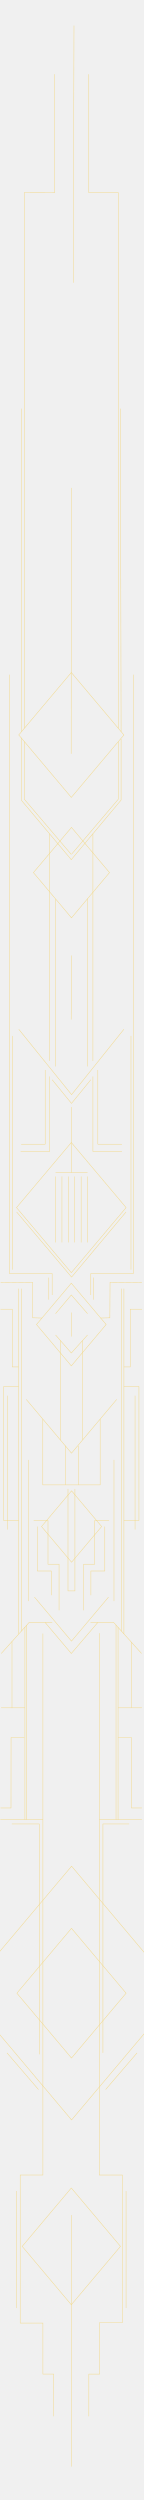
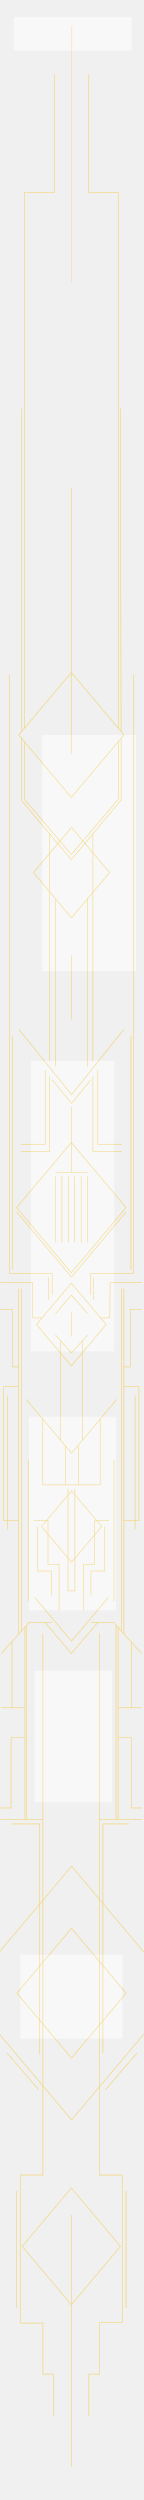
- <svg xmlns="http://www.w3.org/2000/svg" version="1.1" id="Calque_1" x="0px" y="0px" viewBox="0 0 320 5588.8" style="enable-background:new 0 0 320 5588.8;" xml:space="preserve">
+ <svg xmlns="http://www.w3.org/2000/svg" version="1.1" x="0px" y="0px" viewBox="0 0 320 5588.8" style="enable-background:new 0 0 320 5588.8;" xml:space="preserve">
  <style type="text/css">
- 	.st0{fill:none;stroke:#F2D783;stroke-miterlimit:10;}
+ 	.st0{opacity:0.5;fill:#FFFFFF;}
+ 	.st1{fill:none;stroke:#F2D783;stroke-miterlimit:10;}
+ 	.st2{opacity:0.21;fill:#F2D783;}
+ 	.st3{fill:none;stroke:#000000;stroke-miterlimit:10;}
</style>
-   <g>
-     <polyline class="st0" points="317.2,2867.2 246,2866.5 245.6,2946 225,2946.5  " />
-     <polygon class="st0" points="237.3,2961 159.4,3053.5 81.6,2961 159.4,2868.6  " />
-     <polyline class="st0" points="1.4,2867.2 72.6,2866.5 73.1,2946 93.6,2946.5  " />
-     <line class="st0" x1="271.1" y1="2880.7" x2="271.1" y2="3646.6" />
-     <line class="st0" x1="47.5" y1="2880.7" x2="47.5" y2="3646.6" />
-     <line class="st0" x1="277" y1="2880.7" x2="277" y2="3652.5" />
-     <line class="st0" x1="41.9" y1="2880.7" x2="41.9" y2="3652.5" />
-     <polyline class="st0" points="124.2,2936.7 159.4,2894.9 195.7,2936.7  " />
-     <polyline class="st0" points="124.2,2984.4 159.4,3024.7 195.7,2984.4  " />
-     <line class="st0" x1="135.1" y1="2996.9" x2="135.1" y2="3218.9" />
-     <line class="st0" x1="184.9" y1="2996.9" x2="184.9" y2="3218.9" />
-     <polyline class="st0" points="260.9,3128.4 159.8,3248.6 58.7,3128.4  " />
-     <polyline class="st0" points="1.1,2926.7 27.4,2926.7 27.4,3055.8 41.6,3055.8  " />
-     <polyline class="st0" points="317.5,2926.7 291.1,2926.7 291.1,3055.8 277,3055.8  " />
-     <polyline class="st0" points="95.7,3172.3 95.7,3319.5 223.9,3319.5 223.9,3172.3  " />
-     <line class="st0" x1="145.9" y1="3232.1" x2="145.9" y2="3319.5" />
-     <line class="st0" x1="174.9" y1="3232.1" x2="174.9" y2="3319.5" />
-     <polyline class="st0" points="277,3099.6 310.6,3099.6 310.6,3399.1 277,3399.1  " />
-     <polyline class="st0" points="41.9,3099.6 8.3,3099.6 8.3,3399.1 41.9,3399.1  " />
-     <line class="st0" x1="301.9" y1="3119.9" x2="301.9" y2="3419.4" />
-     <line class="st0" x1="16.7" y1="3119.9" x2="16.7" y2="3419.4" />
-     <polyline class="st0" points="243.8,3399.1 211.8,3399.1 211.8,3496.8 187.1,3496.8 187.1,3599.9  " />
-     <polyline class="st0" points="75.3,3399.1 107.3,3399.1 107.3,3496.8 132,3496.8 132,3599.9  " />
-     <line class="st0" x1="64.3" y1="3263.6" x2="64.3" y2="3579.3" />
-     <line class="st0" x1="254.8" y1="3263.6" x2="254.8" y2="3579.3" />
-     <polyline class="st0" points="152,3328.5 152,3556.5 167.5,3556.5 167.5,3328.5  " />
-     <polygon class="st0" points="227.2,3412.6 160,3492.4 92.8,3412.6 160,3332.8  " />
-     <polyline class="st0" points="83.5,3412.6 83.5,3512 114.5,3512 114.5,3566.2  " />
-     <polyline class="st0" points="234.3,3412.6 234.3,3512 203.2,3512 203.2,3566.2  " />
-     <polyline class="st0" points="242.6,3570.4 159.8,3668.8 77,3570.4  " />
-     <polyline class="st0" points="202.4,3627 254,3627 316.4,3696.4  " />
-     <polyline class="st0" points="116.8,3627 65.2,3627 2.8,3696.4  " />
-     <polyline class="st0" points="100.8,3627 159.4,3696.4 218.7,3627  " />
-     <line class="st0" x1="55.7" y1="4067.7" x2="55.7" y2="3637.5" />
-     <line class="st0" x1="263.9" y1="3637.5" x2="263.9" y2="4067.7" />
-     <line class="st0" x1="263.9" y1="3817.9" x2="317.2" y2="3817.9" />
-     <line class="st0" x1="2.4" y1="3817.9" x2="55.8" y2="3817.9" />
-     <line class="st0" x1="59.8" y1="3632.9" x2="59.8" y2="4067.7" />
-     <line class="st0" x1="259.4" y1="3632.9" x2="259.4" y2="4067.7" />
-     <line class="st0" x1="159.4" y1="1090.7" x2="159.1" y2="1685.2" />
-     <line class="st0" x1="159.8" y1="2136" x2="159.1" y2="2279.3" />
-     <line class="st0" x1="159.3" y1="2934.2" x2="159.6" y2="2987.9" />
-     <line class="st0" x1="26.8" y1="3669.5" x2="26.8" y2="3818.6" />
-     <line class="st0" x1="293.7" y1="3671.1" x2="293.7" y2="3817.9" />
-     <polyline class="st0" points="263.9,3884.3 293.7,3884.3 293.8,4041.7 317.2,4041.7  " />
-     <polyline class="st0" points="54.5,3884.3 24.7,3884.3 24.6,4041.7 1.1,4041.7  " />
-     <path class="st0" d="M221.4,4711.4" />
-     <polyline class="st0" points="95.9,3651.8 95.9,4862.3 45.1,4862.3 45.1,5193.3 95.9,5193.3 95.9,5307.3 120,5307.3 120,5401.7     " />
-     <path class="st0" d="M152,4679.2" />
-     <path class="st0" d="M152,3619.1" />
-     <path class="st0" d="M372.2,4886.7" />
-     <polygon class="st0" points="398.8,4455.5 160,4739.2 -78.8,4455.5 160,4171.9  " />
-     <polygon class="st0" points="281.9,4455.8 159.8,4600.8 37.7,4455.8 159.8,4310.8  " />
-     <polyline class="st0" points="264.4,1628 264.4,466.1 264.4,430.6 198.5,430.6 198.5,165.9  " />
-     <line class="st0" x1="48.1" y1="913.4" x2="48.1" y2="1635.7" />
-     <line class="st0" x1="269.3" y1="913.4" x2="270.7" y2="1635.5" />
-     <polygon class="st0" points="277,1643 159.4,1782.6 41.9,1643 159.4,1503.4  " />
-     <path class="st0" d="M277,1643" />
-     <polyline class="st0" points="270.7,1652.1 270.7,1788.6 159.3,1921.8 48.1,1789.4 48,1649.3  " />
-     <polyline class="st0" points="264.5,1657.9 264.5,1786.6 159.8,1909.8  " />
-     <path class="st0" d="M159.1,1909.8" />
-     <path class="st0" d="M54.3,1657.9" />
-     <polyline class="st0" points="54.3,1628 54.3,466.1 54.3,430.4 122.2,430.6 122.2,165.9  " />
-     <polyline class="st0" points="54.3,1657.9 54.3,1786.6 159.1,1909.8  " />
-     <polygon class="st0" points="244.8,1950.7 159.8,2051.8 74.7,1950.7 159.8,1849.7  " />
-     <line class="st0" x1="207.7" y1="1863.9" x2="207.7" y2="2371.7" />
-     <line class="st0" x1="110.9" y1="1863.9" x2="110.9" y2="2371.7" />
-     <line class="st0" x1="195.7" y1="2009.1" x2="195.7" y2="2384.1" />
-     <line class="st0" x1="124.2" y1="2009.9" x2="124.2" y2="2384.1" />
-     <polyline class="st0" points="298,1508.2 298,2847.1 203,2847.1 203,2895  " />
-     <polyline class="st0" points="21.3,1508.2 21.3,2847.1 116.6,2847.1 116.6,2894.9  " />
-     <polyline class="st0" points="277,2300.9 160,2447.1 41.9,2300.9  " />
-     <polyline class="st0" points="207.7,2406.4 207.7,2574.1 272.6,2574.1  " />
-     <polyline class="st0" points="110.9,2406.4 110.9,2574.1 46.1,2574.1  " />
-     <polyline class="st0" points="116.6,2413.8 159.8,2466.7 203,2413.8  " />
-     <line class="st0" x1="27.7" y1="2315.8" x2="27.7" y2="2838.3" />
-     <line class="st0" x1="292.8" y1="2315.8" x2="292.8" y2="2838.3" />
-     <polyline class="st0" points="218.7,2391.8 218.7,2557.9 272.6,2557.9  " />
-     <polyline class="st0" points="101,2391.8 101,2557.9 47.2,2557.9  " />
-     <line class="st0" x1="159.8" y1="2474.8" x2="159.4" y2="2621.4" />
-     <line class="st0" x1="124.2" y1="2621.4" x2="195.7" y2="2621.4" />
-     <line class="st0" x1="195.7" y1="2630" x2="195.7" y2="2777.5" />
-     <line class="st0" x1="124.2" y1="2630" x2="124.2" y2="2777.5" />
-     <line class="st0" x1="138.5" y1="2630" x2="138.5" y2="2777.5" />
-     <line class="st0" x1="181.4" y1="2630" x2="181.4" y2="2777.5" />
-     <line class="st0" x1="167.1" y1="2630" x2="167.1" y2="2777.5" />
-     <line class="st0" x1="152.8" y1="2630" x2="152.8" y2="2777.5" />
-     <polygon class="st0" points="281.9,2699.6 159.4,2845.1 36.9,2699.6 159.4,2554.1  " />
-     <polyline class="st0" points="281.8,2709.3 160,2855 37.1,2709.3  " />
-     <line class="st0" x1="209.6" y1="2856" x2="209.6" y2="2905.4" />
-     <line class="st0" x1="109.1" y1="2856" x2="109.1" y2="2905.4" />
-     <line class="st0" x1="221.9" y1="4067.7" x2="317.2" y2="4067.7" />
-     <line class="st0" x1="0.7" y1="4067.7" x2="96" y2="4067.7" />
-     <polyline class="st0" points="26.4,4077.5 87.8,4077.5 87.8,4592.5  " />
-     <polyline class="st0" points="288.6,4077.5 230.1,4077.5 230.1,4589.3  " />
-     <polyline class="st0" points="221.9,3651.1 221.9,4862.3 273.5,4862.3 273.7,5192.2 222.6,5192.2 222.7,5307.3 198.6,5307.3    198.6,5401.7  " />
-     <polygon class="st0" points="269.3,5021.8 159.4,5152.3 49.6,5021.8 159.4,4891.3  " />
-     <line class="st0" x1="281.8" y1="4898.1" x2="281.8" y2="5159.7" />
-     <line class="st0" x1="36.7" y1="4898.1" x2="36.7" y2="5159.7" />
-     <line class="st0" x1="236.1" y1="4671.2" x2="306.4" y2="4589.3" />
-     <line class="st0" x1="86" y1="4671.2" x2="15.7" y2="4589.3" />
+   <g id="Calque_1">
+     <rect x="30.8" y="38.1" class="st0" width="263.9" height="75.1" />
+     <g>
+       <polyline class="st1" points="317.2,2867.2 246,2866.5 245.6,2946 225,2946.5   " />
+       <polygon class="st1" points="237.3,2961 159.4,3053.5 81.6,2961 159.4,2868.6   " />
+       <polyline class="st1" points="1.4,2867.2 72.6,2866.5 73.1,2946 93.6,2946.5   " />
+       <line class="st1" x1="271.1" y1="2880.7" x2="271.1" y2="3646.6" />
+       <line class="st1" x1="47.5" y1="2880.7" x2="47.5" y2="3646.6" />
+       <line class="st1" x1="277" y1="2880.7" x2="277" y2="3652.5" />
+       <line class="st1" x1="41.9" y1="2880.7" x2="41.9" y2="3652.5" />
+       <polyline class="st1" points="124.2,2936.7 159.4,2894.9 195.7,2936.7   " />
+       <polyline class="st1" points="124.2,2984.4 159.4,3024.7 195.7,2984.4   " />
+       <line class="st1" x1="135.1" y1="2996.9" x2="135.1" y2="3218.9" />
+       <line class="st1" x1="184.9" y1="2996.9" x2="184.9" y2="3218.9" />
+       <polyline class="st1" points="260.9,3128.4 159.8,3248.6 58.7,3128.4   " />
+       <polyline class="st1" points="1.1,2926.7 27.4,2926.7 27.4,3055.8 41.6,3055.8   " />
+       <polyline class="st1" points="317.5,2926.7 291.1,2926.7 291.1,3055.8 277,3055.8   " />
+       <polyline class="st1" points="95.7,3172.3 95.7,3319.5 223.9,3319.5 223.9,3172.3   " />
+       <line class="st1" x1="145.9" y1="3232.1" x2="145.9" y2="3319.5" />
+       <line class="st1" x1="174.9" y1="3232.1" x2="174.9" y2="3319.5" />
+       <polyline class="st1" points="277,3099.6 310.6,3099.6 310.6,3399.1 277,3399.1   " />
+       <polyline class="st1" points="41.9,3099.6 8.3,3099.6 8.3,3399.1 41.9,3399.1   " />
+       <line class="st1" x1="301.9" y1="3119.9" x2="301.9" y2="3419.4" />
+       <line class="st1" x1="16.7" y1="3119.9" x2="16.7" y2="3419.4" />
+       <polyline class="st1" points="243.8,3399.1 211.8,3399.1 211.8,3496.8 187.1,3496.8 187.1,3599.9   " />
+       <polyline class="st1" points="75.3,3399.1 107.3,3399.1 107.3,3496.8 132,3496.8 132,3599.9   " />
+       <line class="st1" x1="64.3" y1="3263.6" x2="64.3" y2="3579.3" />
+       <line class="st1" x1="254.8" y1="3263.6" x2="254.8" y2="3579.3" />
+       <polyline class="st1" points="152,3328.5 152,3556.5 167.5,3556.5 167.5,3328.5   " />
+       <polygon class="st1" points="227.2,3412.6 160,3492.4 92.8,3412.6 160,3332.8   " />
+       <polyline class="st1" points="83.5,3412.6 83.5,3512 114.5,3512 114.5,3566.2   " />
+       <polyline class="st1" points="234.3,3412.6 234.3,3512 203.2,3512 203.2,3566.2   " />
+       <polyline class="st1" points="242.6,3570.4 159.8,3668.8 77,3570.4   " />
+       <polyline class="st1" points="202.4,3627 254,3627 316.4,3696.4   " />
+       <polyline class="st1" points="116.8,3627 65.2,3627 2.8,3696.4   " />
+       <polyline class="st1" points="100.8,3627 159.4,3696.4 218.7,3627   " />
+       <line class="st1" x1="55.7" y1="4067.7" x2="55.7" y2="3637.5" />
+       <line class="st1" x1="263.9" y1="3637.5" x2="263.9" y2="4067.7" />
+       <line class="st1" x1="263.9" y1="3817.9" x2="317.2" y2="3817.9" />
+       <line class="st1" x1="2.4" y1="3817.9" x2="55.8" y2="3817.9" />
+       <line class="st1" x1="59.8" y1="3632.9" x2="59.8" y2="4067.7" />
+       <line class="st1" x1="259.4" y1="3632.9" x2="259.4" y2="4067.7" />
+       <line class="st1" x1="159.4" y1="1090.7" x2="159.1" y2="1685.2" />
+       <line class="st1" x1="159.8" y1="2136" x2="159.1" y2="2279.3" />
+       <line class="st1" x1="159.3" y1="2934.2" x2="159.6" y2="2987.9" />
+       <line class="st1" x1="26.8" y1="3669.5" x2="26.8" y2="3818.6" />
+       <line class="st1" x1="293.7" y1="3671.1" x2="293.7" y2="3817.9" />
+       <polyline class="st1" points="263.9,3884.3 293.7,3884.3 293.8,4041.7 317.2,4041.7   " />
+       <polyline class="st1" points="54.5,3884.3 24.7,3884.3 24.6,4041.7 1.1,4041.7   " />
+       <polyline class="st1" points="95.9,3651.8 95.9,4862.3 45.1,4862.3 45.1,5193.3 95.9,5193.3 95.9,5307.3 120,5307.3 120,5401.7       " />
+       <polygon class="st1" points="398.8,4455.5 160,4739.2 -78.8,4455.5 160,4171.9   " />
+       <polygon class="st1" points="281.9,4455.8 159.8,4600.8 37.7,4455.8 159.8,4310.8   " />
+       <polyline class="st1" points="264.4,1628 264.4,466.1 264.4,430.6 198.5,430.6 198.5,165.9   " />
+       <line class="st1" x1="48.1" y1="913.4" x2="48.1" y2="1635.7" />
+       <line class="st1" x1="269.3" y1="913.4" x2="270.7" y2="1635.5" />
+       <polygon class="st1" points="277,1643 159.4,1782.6 41.9,1643 159.4,1503.4   " />
+       <polyline class="st1" points="270.7,1652.1 270.7,1788.6 159.3,1921.8 48.1,1789.4 48,1649.3   " />
+       <polyline class="st1" points="264.5,1657.9 264.5,1786.6 159.8,1909.8   " />
+       <polyline class="st1" points="54.3,1628 54.3,466.1 54.3,430.4 122.2,430.6 122.2,165.9   " />
+       <polyline class="st1" points="54.3,1657.9 54.3,1786.6 159.1,1909.8   " />
+       <polygon class="st1" points="244.8,1950.7 159.8,2051.8 74.7,1950.7 159.8,1849.7   " />
+       <line class="st1" x1="207.7" y1="1863.9" x2="207.7" y2="2371.7" />
+       <line class="st1" x1="110.9" y1="1863.9" x2="110.9" y2="2371.7" />
+       <line class="st1" x1="195.7" y1="2009.1" x2="195.7" y2="2384.1" />
+       <line class="st1" x1="124.2" y1="2009.9" x2="124.2" y2="2384.1" />
+       <polyline class="st1" points="298,1508.2 298,2847.1 203,2847.1 203,2895   " />
+       <polyline class="st1" points="21.3,1508.2 21.3,2847.1 116.6,2847.1 116.6,2894.9   " />
+       <polyline class="st1" points="277,2300.9 160,2447.1 41.9,2300.9   " />
+       <polyline class="st1" points="207.7,2406.4 207.7,2574.1 272.6,2574.1   " />
+       <polyline class="st1" points="110.9,2406.4 110.9,2574.1 46.1,2574.1   " />
+       <polyline class="st1" points="116.6,2413.8 159.8,2466.7 203,2413.8   " />
+       <line class="st1" x1="27.7" y1="2315.8" x2="27.7" y2="2838.3" />
+       <line class="st1" x1="292.8" y1="2315.8" x2="292.8" y2="2838.3" />
+       <polyline class="st1" points="218.7,2391.8 218.7,2557.9 272.6,2557.9   " />
+       <polyline class="st1" points="101,2391.8 101,2557.9 47.2,2557.9   " />
+       <line class="st1" x1="159.8" y1="2474.8" x2="159.4" y2="2621.4" />
+       <line class="st1" x1="124.2" y1="2621.4" x2="195.7" y2="2621.4" />
+       <line class="st1" x1="195.7" y1="2630" x2="195.7" y2="2777.5" />
+       <line class="st1" x1="124.2" y1="2630" x2="124.2" y2="2777.5" />
+       <line class="st1" x1="138.5" y1="2630" x2="138.5" y2="2777.5" />
+       <line class="st1" x1="181.4" y1="2630" x2="181.4" y2="2777.5" />
+       <line class="st1" x1="167.1" y1="2630" x2="167.1" y2="2777.5" />
+       <line class="st1" x1="152.8" y1="2630" x2="152.8" y2="2777.5" />
+       <polygon class="st1" points="281.9,2699.6 159.4,2845.1 36.9,2699.6 159.4,2554.1   " />
+       <polyline class="st1" points="281.8,2709.3 160,2855 37.1,2709.3   " />
+       <line class="st1" x1="209.6" y1="2856" x2="209.6" y2="2905.4" />
+       <line class="st1" x1="109.1" y1="2856" x2="109.1" y2="2905.4" />
+       <line class="st1" x1="221.9" y1="4067.7" x2="317.2" y2="4067.7" />
+       <line class="st1" x1="0.7" y1="4067.7" x2="96" y2="4067.7" />
+       <polyline class="st1" points="26.4,4077.5 87.8,4077.5 87.8,4592.5   " />
+       <polyline class="st1" points="288.6,4077.5 230.1,4077.5 230.1,4589.3   " />
+       <polyline class="st1" points="221.9,3651.1 221.9,4862.3 273.5,4862.3 273.7,5192.2 222.6,5192.2 222.7,5307.3 198.6,5307.3     198.6,5401.7   " />
+       <polygon class="st1" points="269.3,5021.8 159.4,5152.3 49.6,5021.8 159.4,4891.3   " />
+       <line class="st1" x1="281.8" y1="4898.1" x2="281.8" y2="5159.7" />
+       <line class="st1" x1="36.7" y1="4898.1" x2="36.7" y2="5159.7" />
+       <line class="st1" x1="236.1" y1="4671.2" x2="306.4" y2="4589.3" />
+       <line class="st1" x1="86" y1="4671.2" x2="15.7" y2="4589.3" />
+     </g>
+     <line class="st1" x1="159.4" y1="4951.8" x2="160" y2="5514.1" />
+     <line class="st1" x1="160.7" y1="57.2" x2="159.3" y2="632.1" />
+     <rect x="94.3" y="1643" class="st0" width="210" height="528" />
+     <rect x="69" y="2371.7" class="st0" width="186.3" height="649.3" />
+     <rect x="64.7" y="3167" class="st0" width="194.7" height="433" />
+     <rect x="77" y="3734.9" class="st0" width="173.5" height="294.2" />
+     <rect x="45.1" y="4369.9" class="st0" width="228.6" height="187.7" />
+     <g>
+       <polyline class="st1" points="317.2,2867.2 246,2866.5 245.6,2946 225,2946.5   " />
+       <polygon class="st1" points="237.3,2961 159.4,3053.5 81.6,2961 159.4,2868.6   " />
+       <polyline class="st1" points="1.4,2867.2 72.6,2866.5 73.1,2946 93.6,2946.5   " />
+       <line class="st1" x1="271.1" y1="2880.7" x2="271.1" y2="3646.6" />
+       <line class="st1" x1="47.5" y1="2880.7" x2="47.5" y2="3646.6" />
+       <line class="st1" x1="277" y1="2880.7" x2="277" y2="3652.5" />
+       <line class="st1" x1="41.9" y1="2880.7" x2="41.9" y2="3652.5" />
+       <polyline class="st1" points="124.2,2936.7 159.4,2894.9 195.7,2936.7   " />
+       <polyline class="st1" points="124.2,2984.4 159.4,3024.7 195.7,2984.4   " />
+       <line class="st1" x1="135.1" y1="2996.9" x2="135.1" y2="3218.9" />
+       <line class="st1" x1="184.9" y1="2996.9" x2="184.9" y2="3218.9" />
+       <polyline class="st1" points="260.9,3128.4 159.8,3248.6 58.7,3128.4   " />
+       <polyline class="st1" points="1.1,2926.7 27.4,2926.7 27.4,3055.8 41.6,3055.8   " />
+       <polyline class="st1" points="317.5,2926.7 291.1,2926.7 291.1,3055.8 277,3055.8   " />
+       <polyline class="st1" points="95.7,3172.3 95.7,3319.5 223.9,3319.5 223.9,3172.3   " />
+       <line class="st1" x1="145.9" y1="3232.1" x2="145.9" y2="3319.5" />
+       <line class="st1" x1="174.9" y1="3232.1" x2="174.9" y2="3319.5" />
+       <polyline class="st1" points="277,3099.6 310.6,3099.6 310.6,3399.1 277,3399.1   " />
+       <polyline class="st1" points="41.9,3099.6 8.3,3099.6 8.3,3399.1 41.9,3399.1   " />
+       <line class="st1" x1="301.9" y1="3119.9" x2="301.9" y2="3419.4" />
+       <line class="st1" x1="16.7" y1="3119.9" x2="16.7" y2="3419.4" />
+       <polyline class="st1" points="243.8,3399.1 211.8,3399.1 211.8,3496.8 187.1,3496.8 187.1,3599.9   " />
+       <polyline class="st1" points="75.3,3399.1 107.3,3399.1 107.3,3496.8 132,3496.8 132,3599.9   " />
+       <line class="st1" x1="64.3" y1="3263.6" x2="64.3" y2="3579.3" />
+       <line class="st1" x1="254.8" y1="3263.6" x2="254.8" y2="3579.3" />
+       <polyline class="st1" points="152,3328.5 152,3556.5 167.5,3556.5 167.5,3328.5   " />
+       <polygon class="st1" points="227.2,3412.6 160,3492.4 92.8,3412.6 160,3332.8   " />
+       <polyline class="st1" points="83.5,3412.6 83.5,3512 114.5,3512 114.5,3566.2   " />
+       <polyline class="st1" points="234.3,3412.6 234.3,3512 203.2,3512 203.2,3566.2   " />
+       <polyline class="st1" points="242.6,3570.4 159.8,3668.8 77,3570.4   " />
+       <polyline class="st1" points="202.4,3627 254,3627 316.4,3696.4   " />
+       <polyline class="st1" points="116.8,3627 65.2,3627 2.8,3696.4   " />
+       <polyline class="st1" points="100.8,3627 159.4,3696.4 218.7,3627   " />
+       <line class="st1" x1="55.7" y1="4067.7" x2="55.7" y2="3637.5" />
+       <line class="st1" x1="263.9" y1="3637.5" x2="263.9" y2="4067.7" />
+       <line class="st1" x1="263.9" y1="3817.9" x2="317.2" y2="3817.9" />
+       <line class="st1" x1="2.4" y1="3817.9" x2="55.8" y2="3817.9" />
+       <line class="st1" x1="59.8" y1="3632.9" x2="59.8" y2="4067.7" />
+       <line class="st1" x1="259.4" y1="3632.9" x2="259.4" y2="4067.7" />
+       <line class="st1" x1="159.4" y1="1090.7" x2="159.1" y2="1685.2" />
+       <line class="st1" x1="159.8" y1="2136" x2="159.1" y2="2279.3" />
+       <line class="st1" x1="159.3" y1="2934.2" x2="159.6" y2="2987.9" />
+       <line class="st1" x1="26.8" y1="3669.5" x2="26.8" y2="3818.6" />
+       <line class="st1" x1="293.7" y1="3671.1" x2="293.7" y2="3817.9" />
+       <polyline class="st1" points="263.9,3884.3 293.7,3884.3 293.8,4041.7 317.2,4041.7   " />
+       <polyline class="st1" points="54.5,3884.3 24.7,3884.3 24.6,4041.7 1.1,4041.7   " />
+       <polyline class="st1" points="95.9,3651.8 95.9,4862.3 45.1,4862.3 45.1,5193.3 95.9,5193.3 95.9,5307.3 120,5307.3 120,5401.7       " />
+       <polygon class="st1" points="398.8,4455.5 160,4739.2 -78.8,4455.5 160,4171.9   " />
+       <polygon class="st1" points="281.9,4455.8 159.8,4600.8 37.7,4455.8 159.8,4310.8   " />
+       <polyline class="st1" points="264.4,1628 264.4,466.1 264.4,430.6 198.5,430.6 198.5,165.9   " />
+       <line class="st1" x1="48.1" y1="913.4" x2="48.1" y2="1635.7" />
+       <line class="st1" x1="269.3" y1="913.4" x2="270.7" y2="1635.5" />
+       <polygon class="st1" points="277,1643 159.4,1782.6 41.9,1643 159.4,1503.4   " />
+       <polyline class="st1" points="270.7,1652.1 270.7,1788.6 159.3,1921.8 48.1,1789.4 48,1649.3   " />
+       <polyline class="st1" points="264.5,1657.9 264.5,1786.6 159.8,1909.8   " />
+       <polyline class="st1" points="54.3,1628 54.3,466.1 54.3,430.4 122.2,430.6 122.2,165.9   " />
+       <polyline class="st1" points="54.3,1657.9 54.3,1786.6 159.1,1909.8   " />
+       <polygon class="st1" points="244.8,1950.7 159.8,2051.8 74.7,1950.7 159.8,1849.7   " />
+       <line class="st1" x1="207.7" y1="1863.9" x2="207.7" y2="2371.7" />
+       <line class="st1" x1="110.9" y1="1863.9" x2="110.9" y2="2371.7" />
+       <line class="st1" x1="195.7" y1="2009.1" x2="195.7" y2="2384.1" />
+       <line class="st1" x1="124.2" y1="2009.9" x2="124.2" y2="2384.1" />
+       <polyline class="st1" points="298,1508.2 298,2847.1 203,2847.1 203,2895   " />
+       <polyline class="st1" points="21.3,1508.2 21.3,2847.1 116.6,2847.1 116.6,2894.9   " />
+       <polyline class="st1" points="277,2300.9 160,2447.1 41.9,2300.9   " />
+       <polyline class="st1" points="207.7,2406.4 207.7,2574.1 272.6,2574.1   " />
+       <polyline class="st1" points="110.9,2406.4 110.9,2574.1 46.1,2574.1   " />
+       <polyline class="st1" points="116.6,2413.8 159.8,2466.7 203,2413.8   " />
+       <line class="st1" x1="27.7" y1="2315.8" x2="27.7" y2="2838.3" />
+       <line class="st1" x1="292.8" y1="2315.8" x2="292.8" y2="2838.3" />
+       <polyline class="st1" points="218.7,2391.8 218.7,2557.9 272.6,2557.9   " />
+       <polyline class="st1" points="101,2391.8 101,2557.9 47.2,2557.9   " />
+       <line class="st1" x1="159.8" y1="2474.8" x2="159.4" y2="2621.4" />
+       <line class="st1" x1="124.2" y1="2621.4" x2="195.7" y2="2621.4" />
+       <line class="st1" x1="195.7" y1="2630" x2="195.7" y2="2777.5" />
+       <line class="st1" x1="124.2" y1="2630" x2="124.2" y2="2777.5" />
+       <line class="st1" x1="138.5" y1="2630" x2="138.5" y2="2777.5" />
+       <line class="st1" x1="181.4" y1="2630" x2="181.4" y2="2777.5" />
+       <line class="st1" x1="167.1" y1="2630" x2="167.1" y2="2777.5" />
+       <line class="st1" x1="152.8" y1="2630" x2="152.8" y2="2777.5" />
+       <polygon class="st1" points="281.9,2699.6 159.4,2845.1 36.9,2699.6 159.4,2554.1   " />
+       <polyline class="st1" points="281.8,2709.3 160,2855 37.1,2709.3   " />
+       <line class="st1" x1="209.6" y1="2856" x2="209.6" y2="2905.4" />
+       <line class="st1" x1="109.1" y1="2856" x2="109.1" y2="2905.4" />
+       <line class="st1" x1="221.9" y1="4067.7" x2="317.2" y2="4067.7" />
+       <line class="st1" x1="0.7" y1="4067.7" x2="96" y2="4067.7" />
+       <polyline class="st1" points="26.4,4077.5 87.8,4077.5 87.8,4592.5   " />
+       <polyline class="st1" points="288.6,4077.5 230.1,4077.5 230.1,4589.3   " />
+       <polyline class="st1" points="221.9,3651.1 221.9,4862.3 273.5,4862.3 273.7,5192.2 222.6,5192.2 222.7,5307.3 198.6,5307.3     198.6,5401.7   " />
+       <polygon class="st1" points="269.3,5021.8 159.4,5152.3 49.6,5021.8 159.4,4891.3   " />
+       <line class="st1" x1="281.8" y1="4898.1" x2="281.8" y2="5159.7" />
+       <line class="st1" x1="36.7" y1="4898.1" x2="36.7" y2="5159.7" />
+       <line class="st1" x1="236.1" y1="4671.2" x2="306.4" y2="4589.3" />
+       <line class="st1" x1="86" y1="4671.2" x2="15.7" y2="4589.3" />
+     </g>
+     <line class="st1" x1="159.4" y1="4951.8" x2="160" y2="5514.1" />
  </g>
-   <line class="st0" x1="159.4" y1="4951.8" x2="160" y2="5514.1" />
-   <line class="st0" x1="165.4" y1="57.2" x2="163.9" y2="632.1" />
+   <g id="Calque_2">
+ </g>
</svg>
